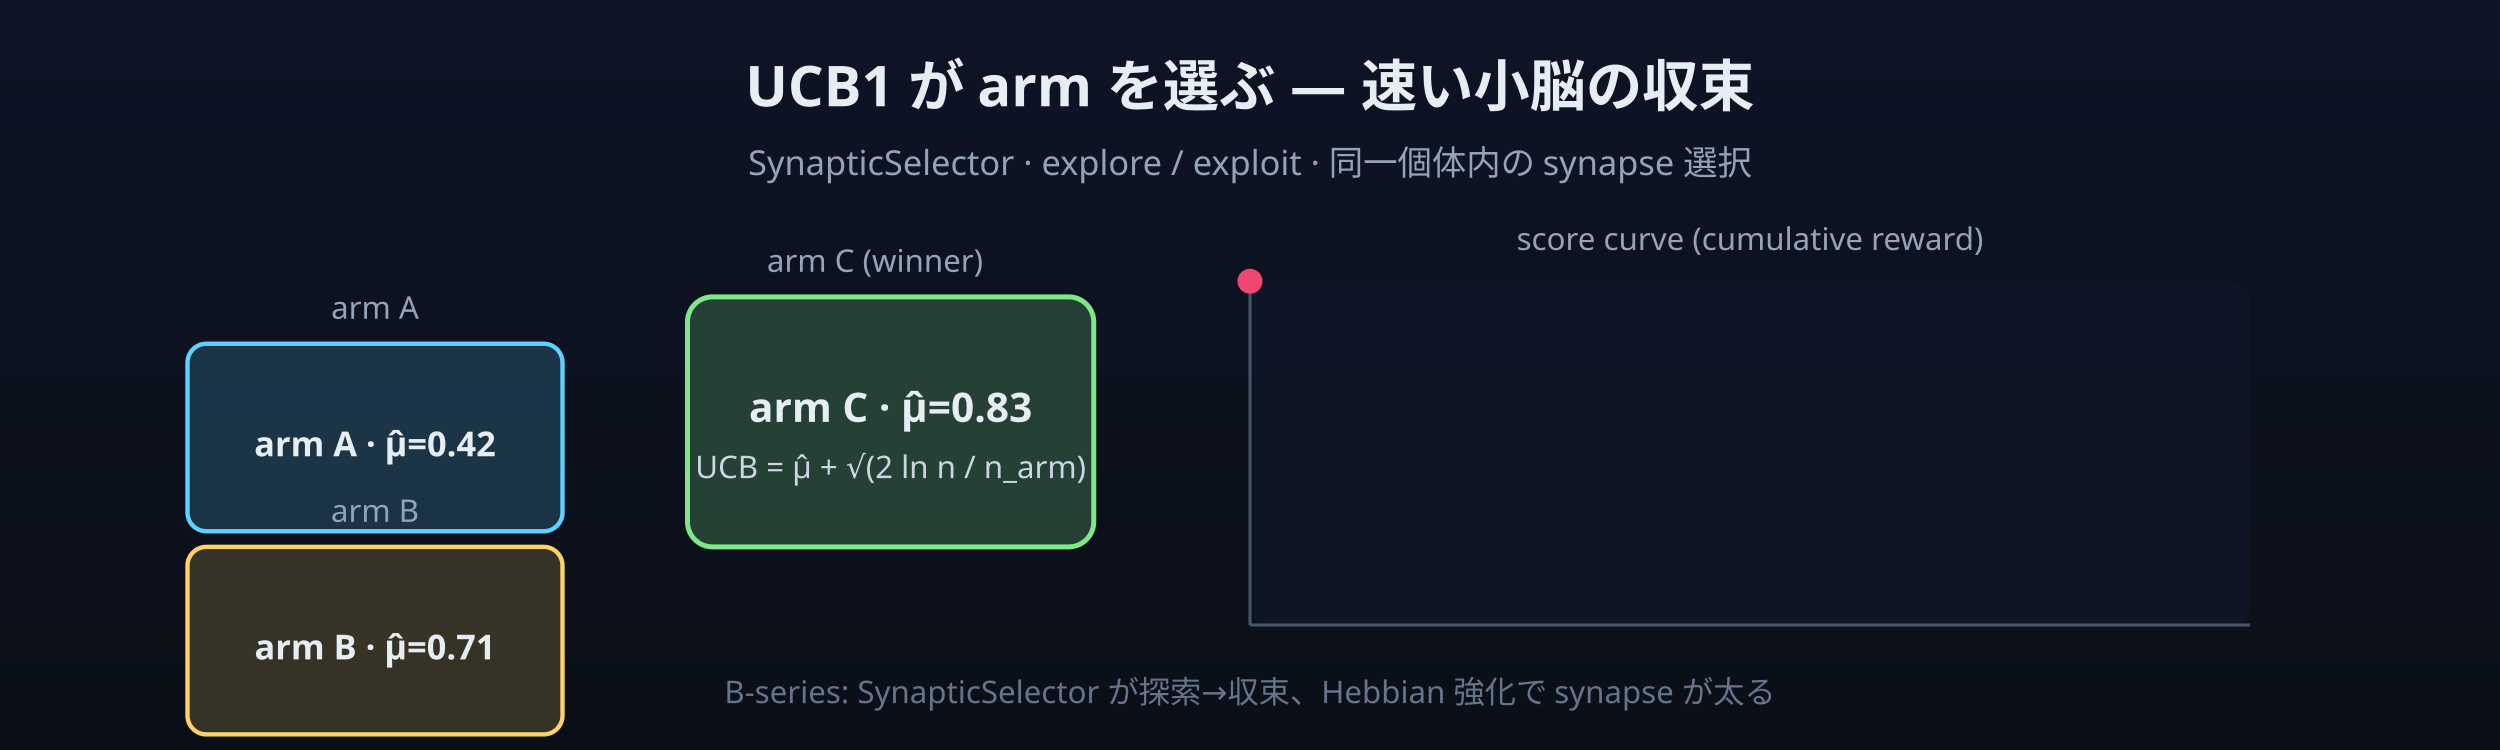
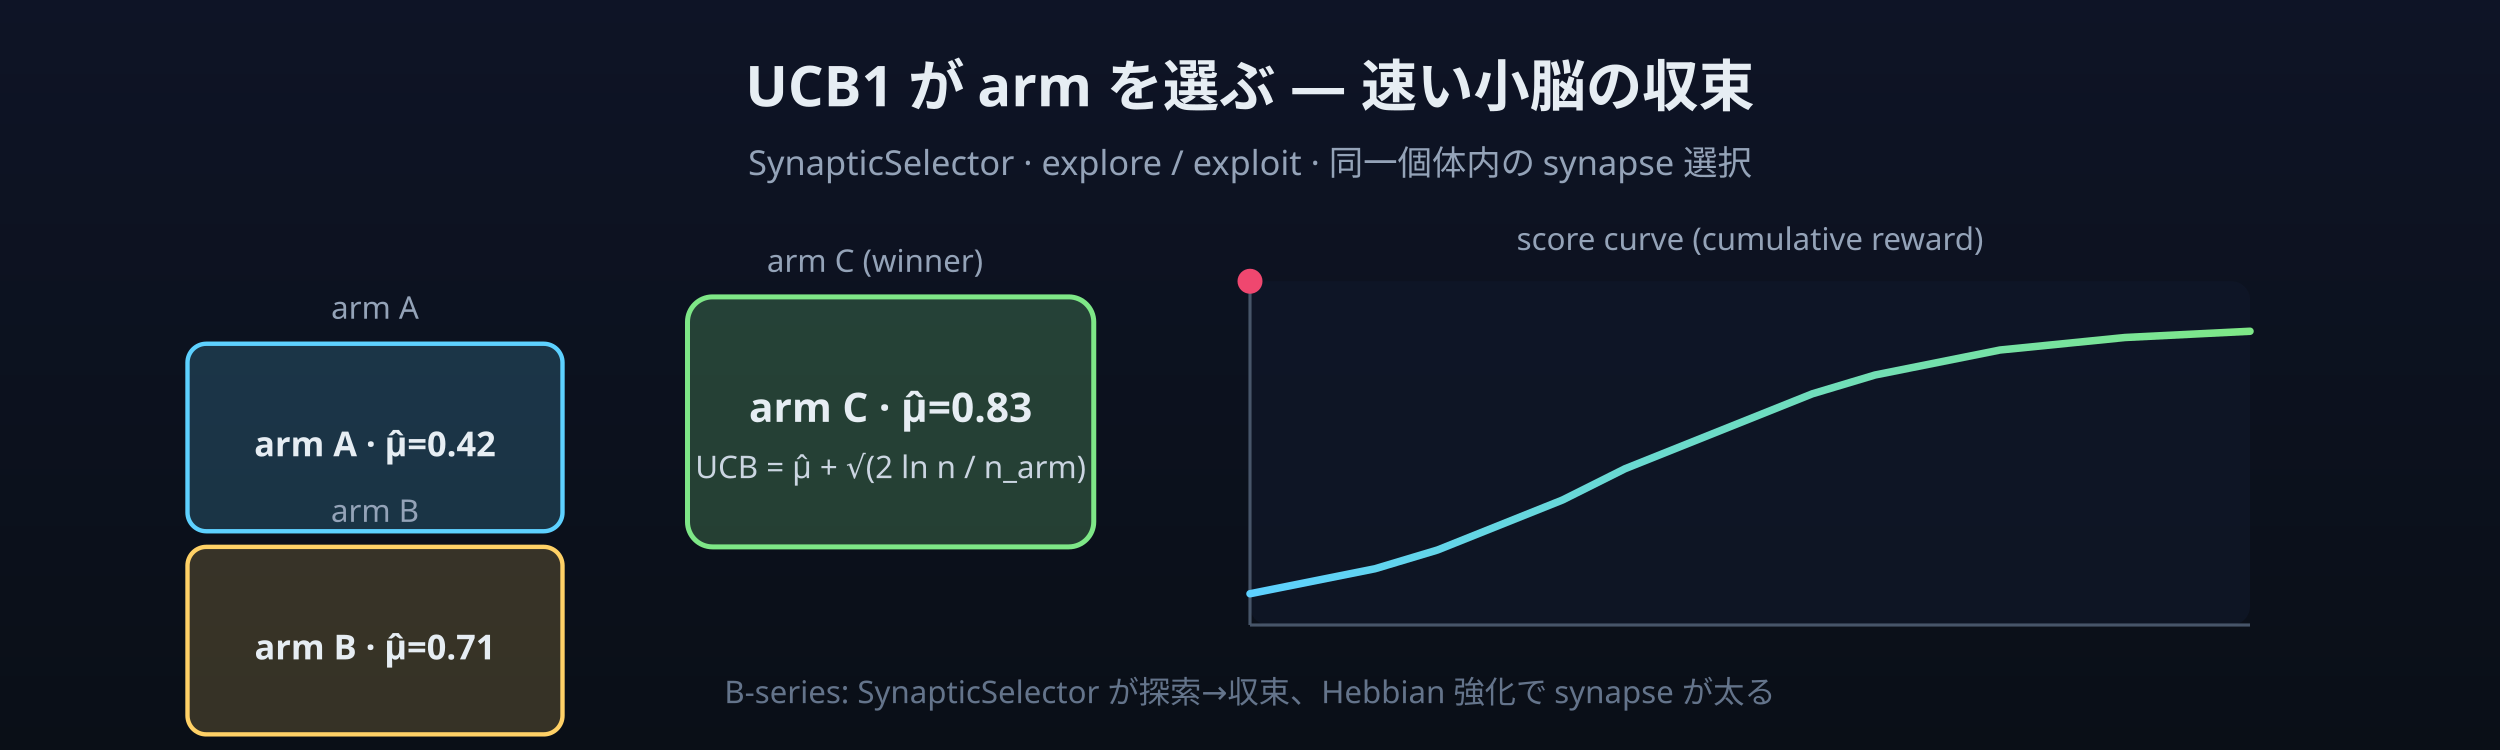
<svg xmlns="http://www.w3.org/2000/svg" viewBox="0 0 800 240" role="img" aria-label="UCB1 bandit arm selection and score curve" style="width:100%;height:auto;max-width:1200px">
  <defs>
    <linearGradient id="bg24_04" x1="0" y1="0" x2="0" y2="1">
      <stop offset="0%" stop-color="#0e1426" />
      <stop offset="100%" stop-color="#0a0f17" />
    </linearGradient>
    <linearGradient id="curvegrad24_04" x1="0" y1="0" x2="1" y2="0">
      <stop offset="0%" stop-color="#5dd1ff" />
      <stop offset="100%" stop-color="#7ee787" />
    </linearGradient>
  </defs>
  <rect width="800" height="240" fill="url(#bg24_04)" />
  <text x="400" y="34" text-anchor="middle" fill="#e6edf3" font-family="ui-sans-serif,system-ui,sans-serif" font-size="18" font-weight="700">
    UCB1 が arm を選ぶ — 速い小脳の収束
  </text>
  <text x="400" y="56" text-anchor="middle" fill="#94a3b8" font-family="ui-sans-serif,system-ui,sans-serif" font-size="11">
    SynapticSelector · explore / exploit · 同一個体内の synapse 選択
  </text>
  <g font-family="ui-sans-serif,system-ui,sans-serif" font-size="11" fill="#e6edf3">
    <g transform="translate(60 110)">
      <text x="60" y="-8" text-anchor="middle" fill="#94a3b8" font-size="10">arm A</text>
      <rect x="0" y="0" width="120" height="60" rx="6" fill="#5dd1ff" opacity="0.18" />
      <rect x="0" y="0" width="120" height="60" rx="6" fill="none" stroke="#5dd1ff" stroke-width="1.4">
        <animate attributeName="stroke-opacity" values="0.3;1;0.3;0.3;0.3" keyTimes="0;0.1;0.2;0.6;1" dur="4s" repeatCount="indefinite" />
        <animate attributeName="stroke-width" values="1.4;3.2;1.4;1.4;1.4" keyTimes="0;0.1;0.2;0.6;1" dur="4s" repeatCount="indefinite" />
      </rect>
      <text x="60" y="36" text-anchor="middle" font-weight="600">arm A · μ̂=0.42</text>
    </g>
    <g transform="translate(60 175)">
      <text x="60" y="-8" text-anchor="middle" fill="#94a3b8" font-size="10">arm B</text>
      <rect x="0" y="0" width="120" height="60" rx="6" fill="#ffd166" opacity="0.18" />
      <rect x="0" y="0" width="120" height="60" rx="6" fill="none" stroke="#ffd166" stroke-width="1.4">
        <animate attributeName="stroke-opacity" values="0.3;0.3;1;0.3;0.3" keyTimes="0;0.2;0.35;0.55;1" dur="4s" repeatCount="indefinite" />
        <animate attributeName="stroke-width" values="1.4;1.4;3.2;1.4;1.4" keyTimes="0;0.2;0.35;0.55;1" dur="4s" repeatCount="indefinite" />
      </rect>
      <text x="60" y="36" text-anchor="middle" font-weight="600">arm B · μ̂=0.71</text>
    </g>
    <g transform="translate(60 80)" opacity="0">
      <animate attributeName="opacity" values="1;1;1;1;1" dur="4s" repeatCount="indefinite" />
    </g>
    <g transform="translate(220 95)">
      <text x="60" y="-8" text-anchor="middle" fill="#94a3b8" font-size="10">arm C  (winner)</text>
      <rect x="0" y="0" width="130" height="80" rx="8" fill="#7ee787" opacity="0.22" />
      <rect x="0" y="0" width="130" height="80" rx="8" fill="none" stroke="#7ee787" stroke-width="1.6">
        <animate attributeName="stroke-opacity" values="0.3;0.3;0.3;1;0.3" keyTimes="0;0.4;0.55;0.7;1" dur="4s" repeatCount="indefinite" />
        <animate attributeName="stroke-width" values="1.6;1.6;1.6;4.2;1.6" keyTimes="0;0.4;0.55;0.7;1" dur="4s" repeatCount="indefinite" />
      </rect>
      <text x="65" y="40" text-anchor="middle" font-weight="700" font-size="13">arm C · μ̂=0.83</text>
      <text x="65" y="58" text-anchor="middle" font-size="10" fill="#cbd5e1">UCB = μ̂ + √(2 ln n / n_arm)</text>
    </g>
    <g transform="translate(400 90)">
      <text x="160" y="-10" text-anchor="middle" fill="#94a3b8" font-size="10">score curve (cumulative reward)</text>
      <rect x="0" y="0" width="320" height="110" rx="6" fill="#10172a" opacity="0.65" />
      <line x1="0" y1="110" x2="320" y2="110" stroke="#475569" stroke-width="1" />
      <line x1="0" y1="0" x2="0" y2="110" stroke="#475569" stroke-width="1" />
-       <path d="M 0 100 L 20 96 L 40 92 L 60 86 L 80 78 L 100 70 L 120 60 L 140 52 L 160 44 L 180 36 L 200 30 L 220 26 L 240 22 L 260 20 L 280 18 L 300 17 L 320 16" fill="none" stroke="url(#curvegrad24_04)" stroke-width="2.4" stroke-linecap="round" stroke-dasharray="500" stroke-dashoffset="500">
-         <animate attributeName="stroke-dashoffset" from="500" to="0" dur="4s" repeatCount="indefinite" />
+       <path d="M 0 100 L 20 96 L 40 92 L 60 86 L 80 78 L 100 70 L 120 60 L 140 52 L 160 44 L 180 36 L 200 30 L 220 26 L 240 22 L 260 20 L 280 18 L 300 17 L 320 16" fill="none" stroke="url(#curvegrad24_04)" stroke-width="2.4" stroke-linecap="round" stroke-dasharray="500" stroke-dashoffset="0">
+         <animate attributeName="stroke-dashoffset" from="500" to="0" dur="4s" repeatCount="indefinite" fill="freeze" />
      </path>
      <circle r="4" fill="#ef476f">
        <animateMotion dur="4s" repeatCount="indefinite" path="M 0 100 L 20 96 L 40 92 L 60 86 L 80 78 L 100 70 L 120 60 L 140 52 L 160 44 L 180 36 L 200 30 L 220 26 L 240 22 L 260 20 L 280 18 L 300 17 L 320 16" />
      </circle>
    </g>
  </g>
  <text x="400" y="225" text-anchor="middle" fill="#64748b" font-family="ui-sans-serif,system-ui,sans-serif" font-size="10">
    B-series: SynapticSelector が探索→収束、Hebbian 強化で synapse が太る
  </text>
</svg>
